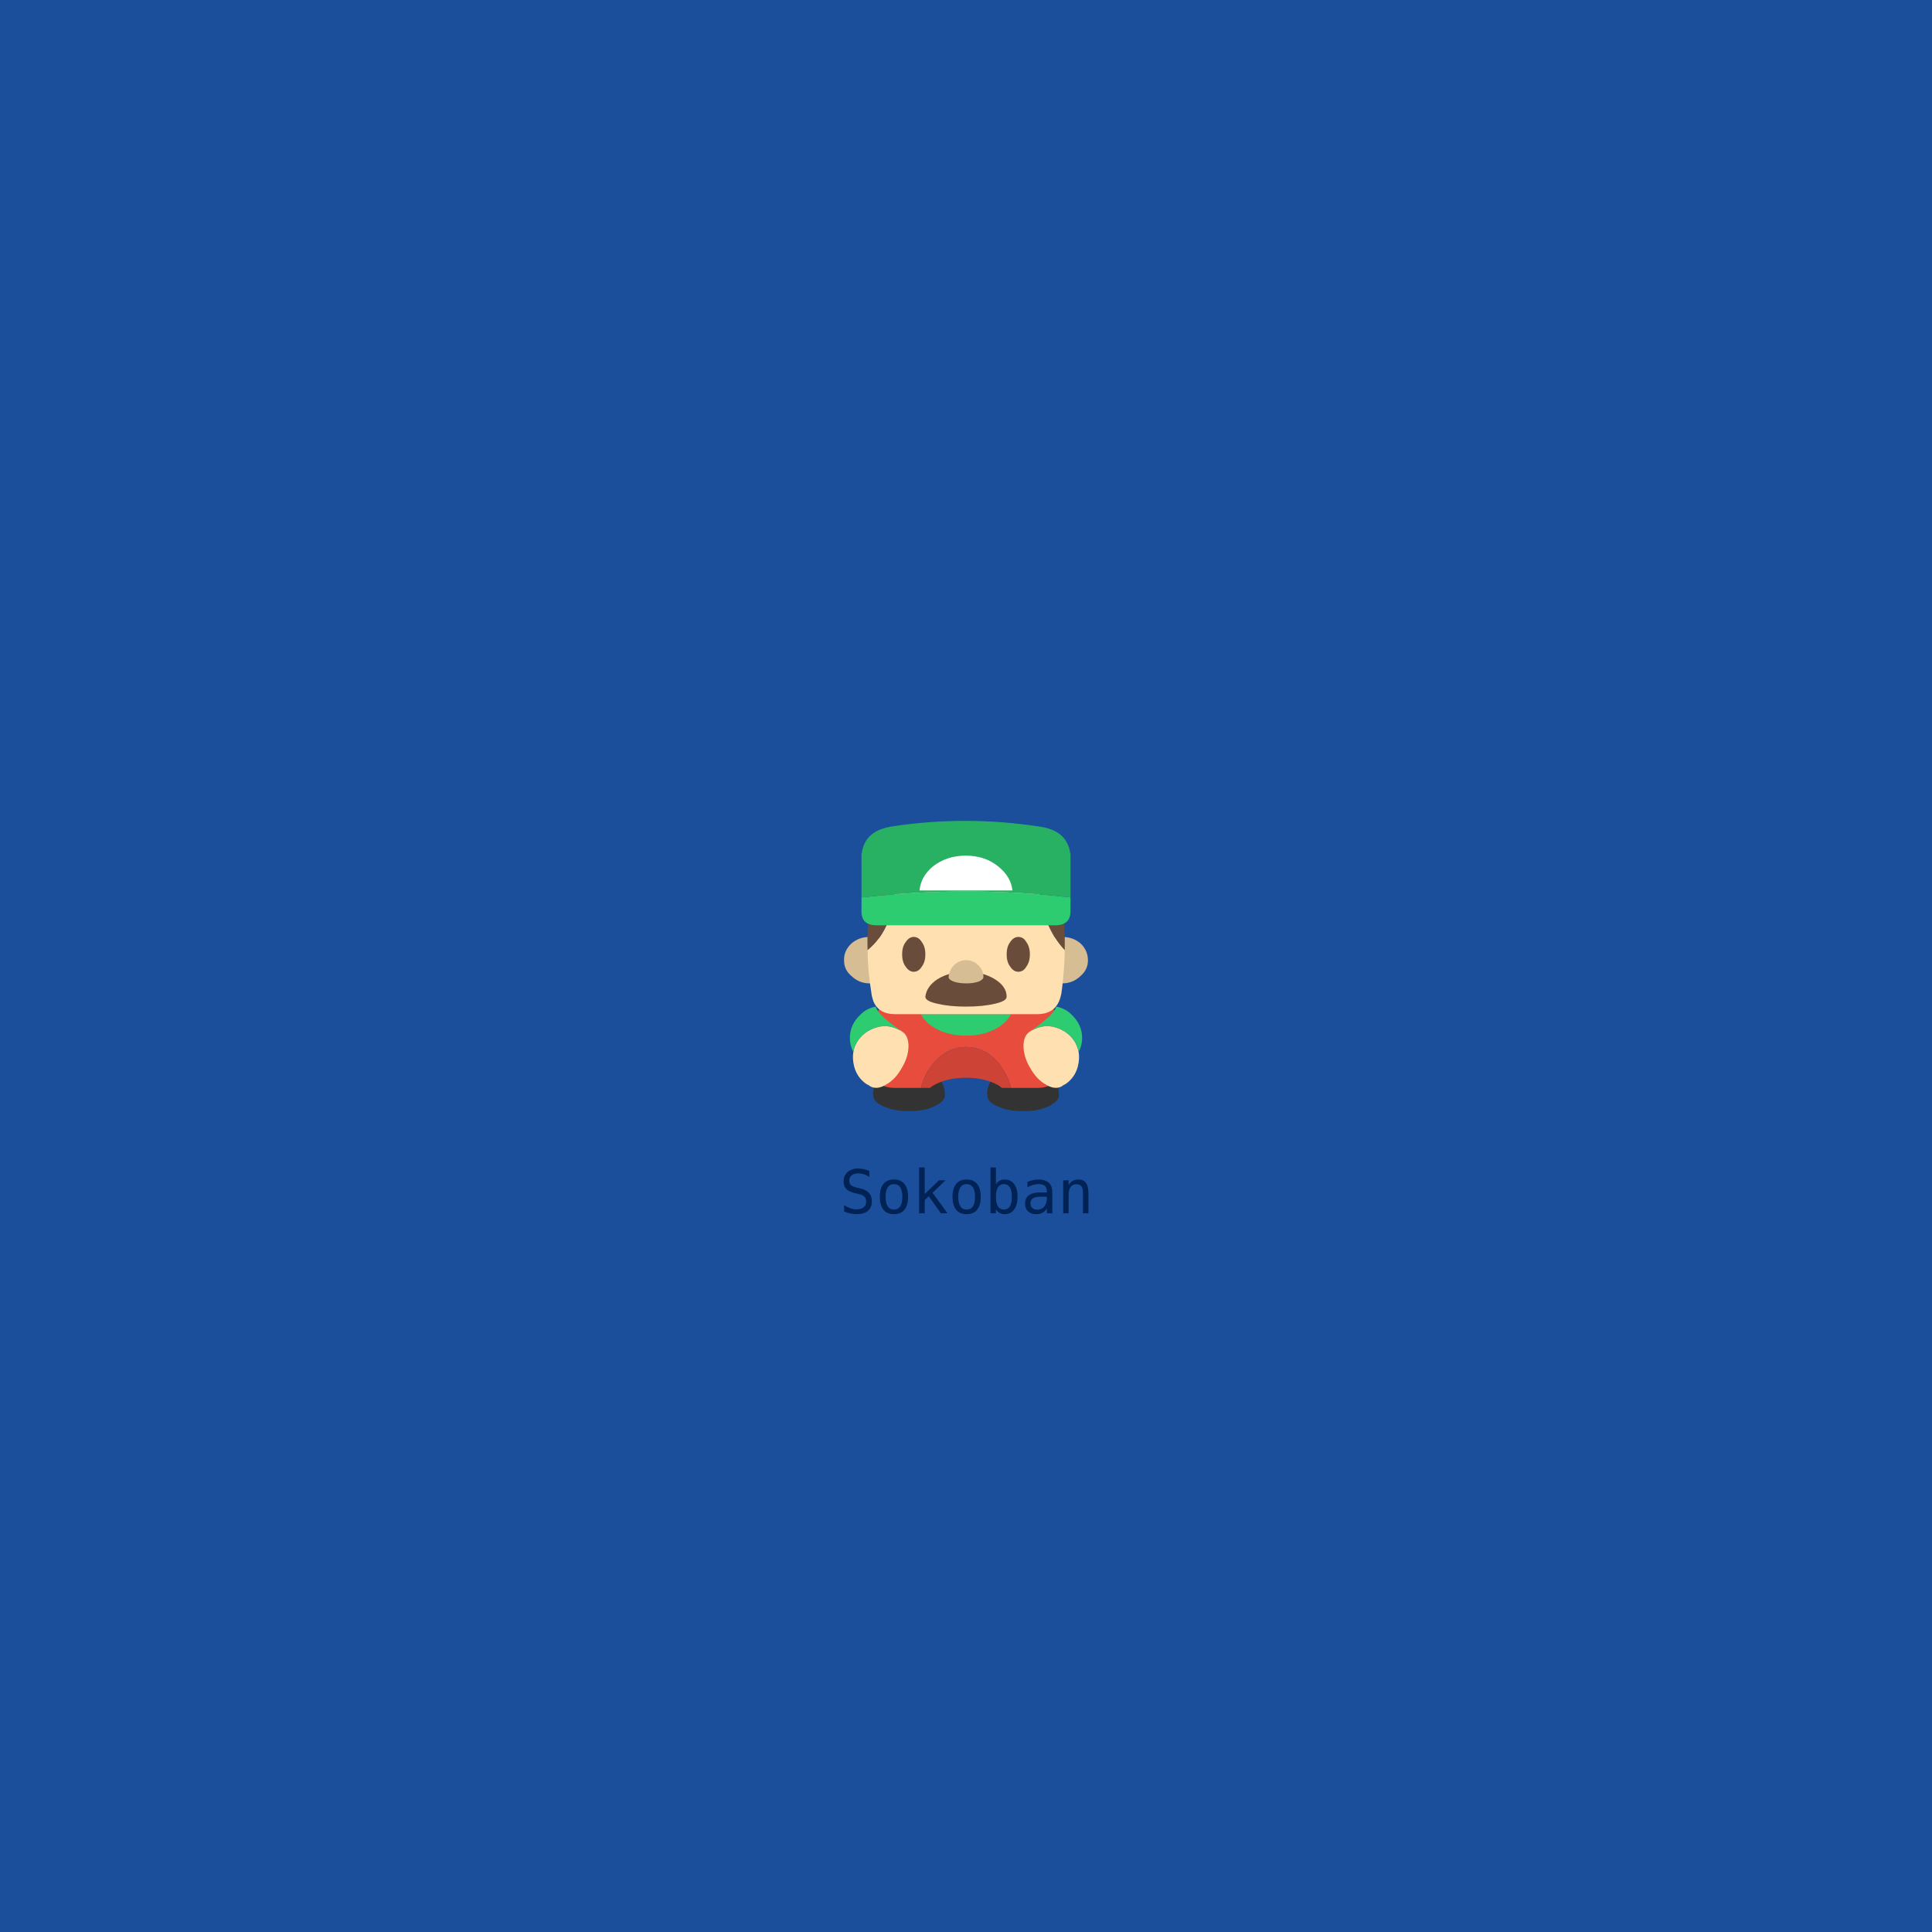
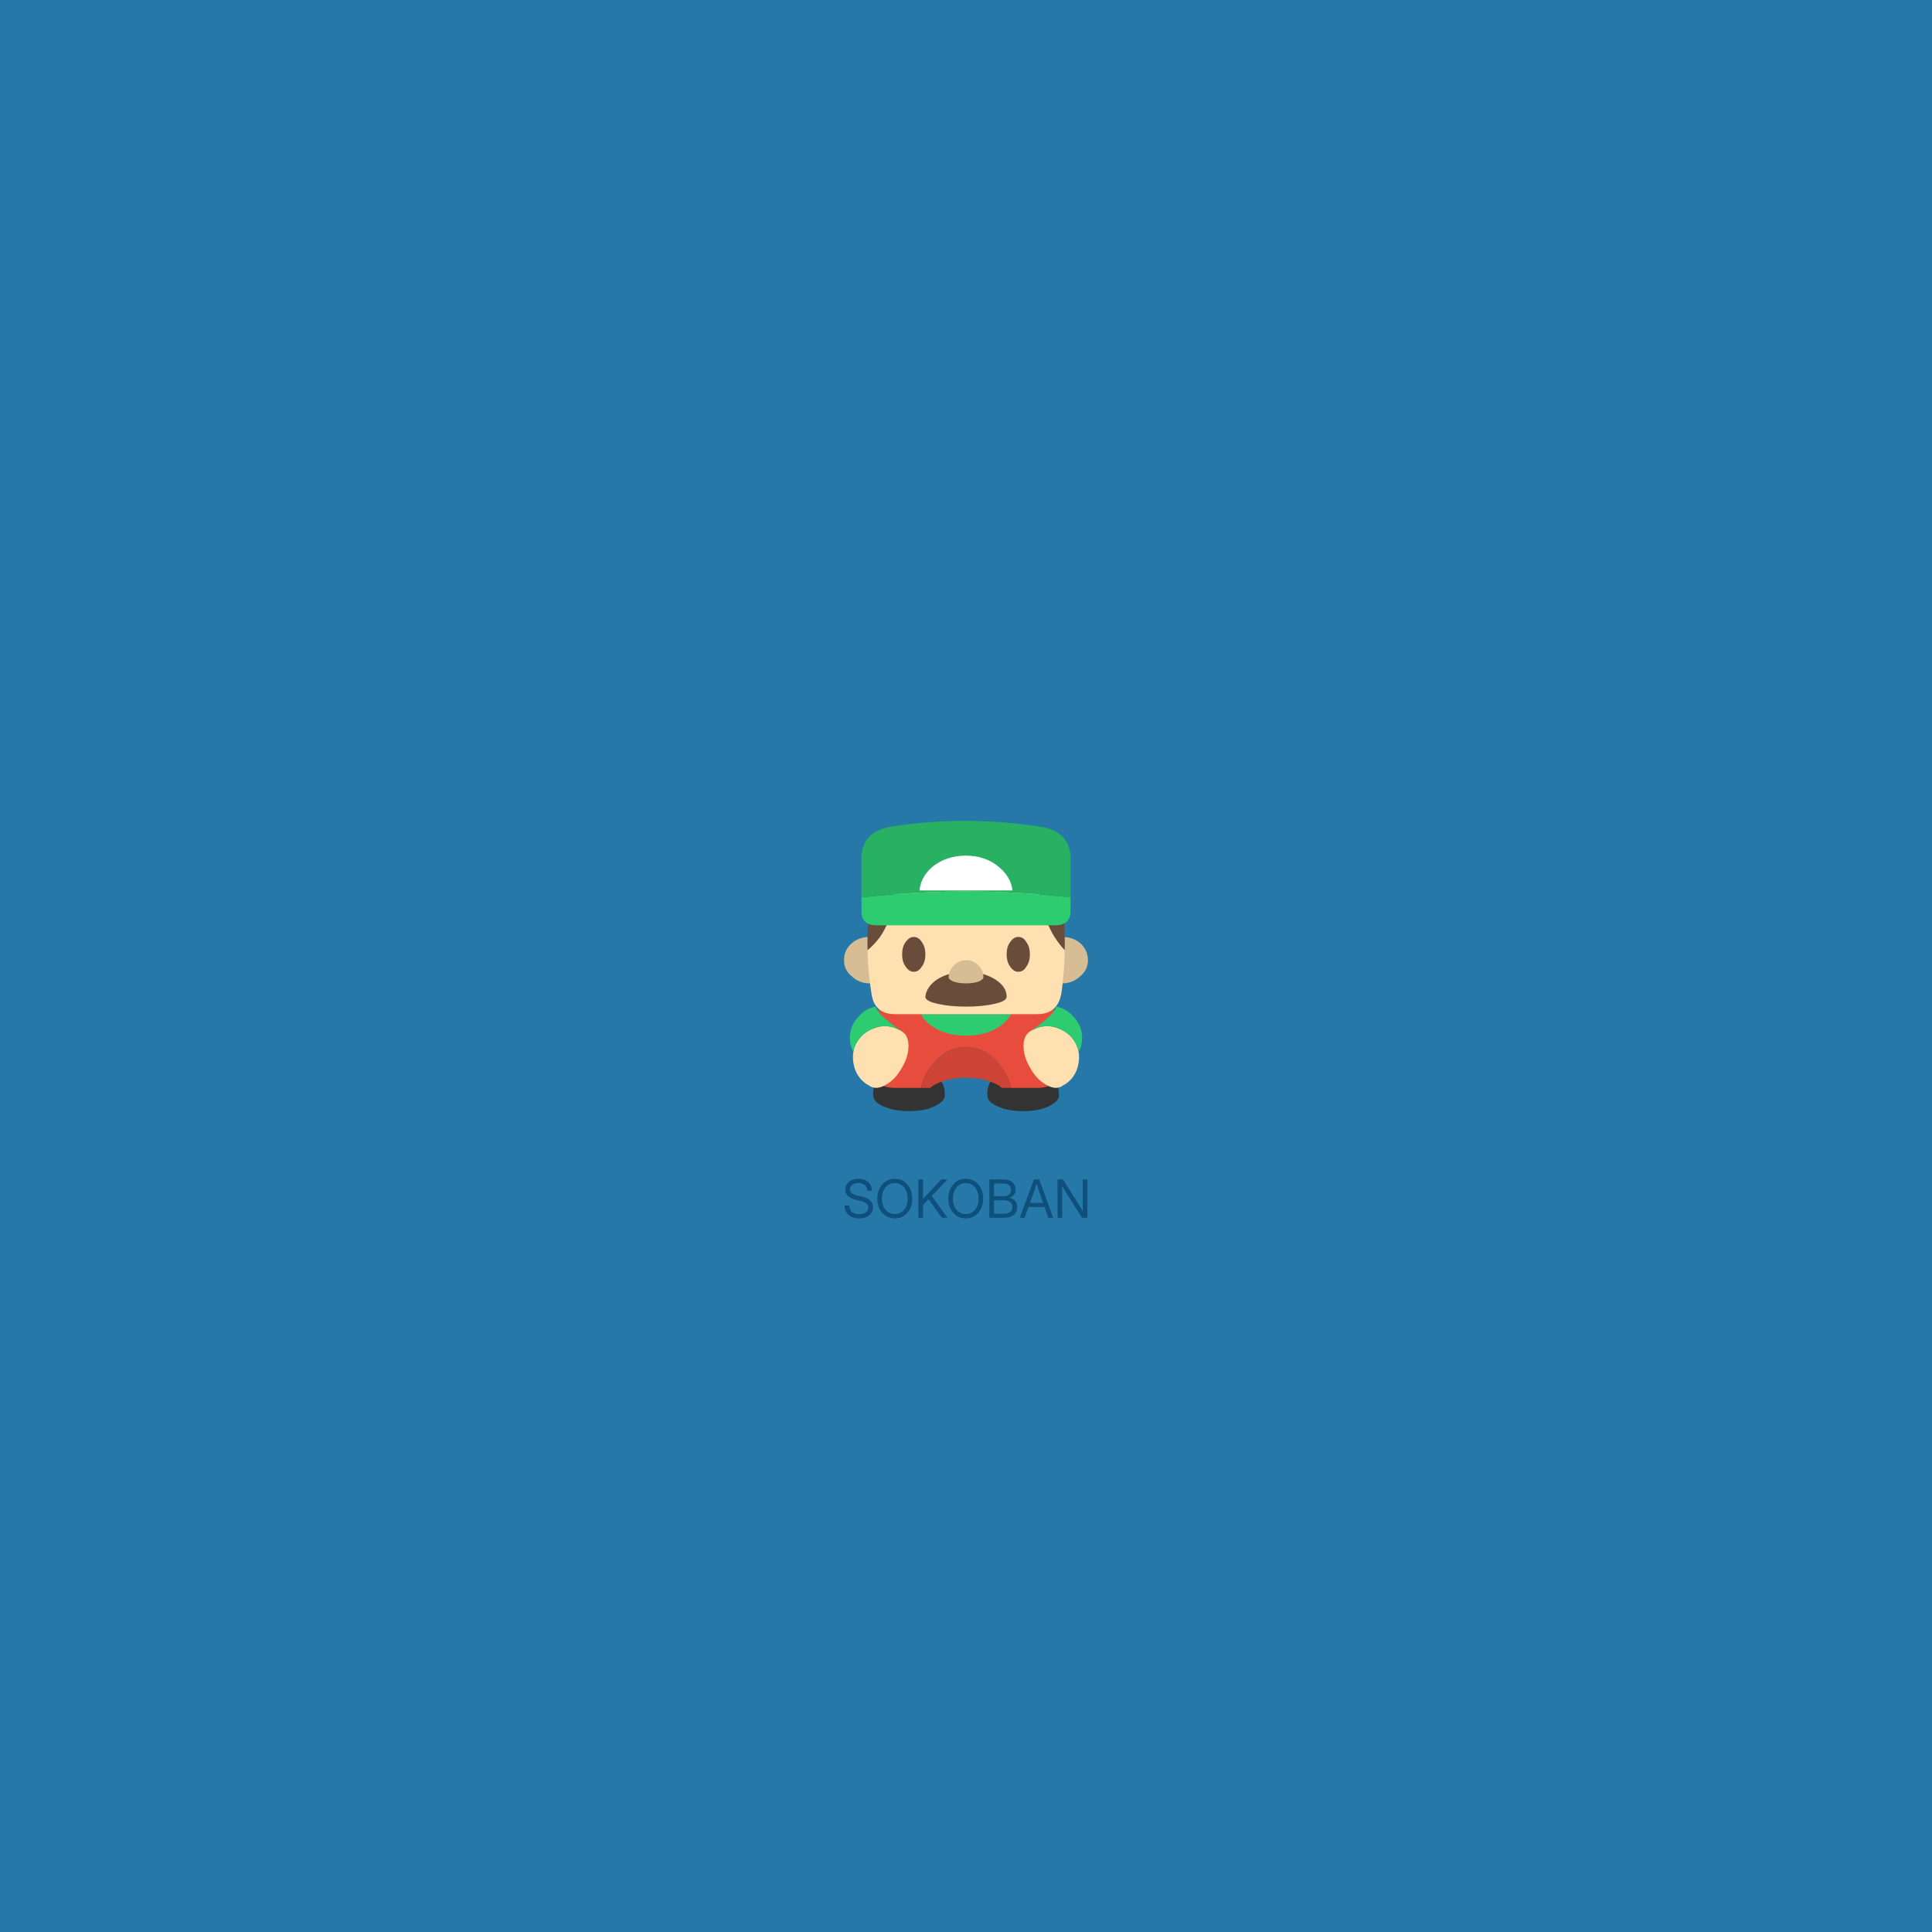
<svg xmlns="http://www.w3.org/2000/svg" width="2732" height="2732" viewBox="0 0 722.842 722.842" version="1.1" id="svg1" xml:space="preserve">
  <defs id="defs1" />
  <g id="g2" style="display:inline">
    <rect style="display:none;fill:#ffffff;stroke-width:0.465" id="rect1" width="270.933" height="270.933" x="7.1207683e-06" y="7.1207683e-06" transform="matrix(2.667969,0,0,2.667969,-1.187722e-5,-1.187722e-5)" />
-     <rect style="display:inline;fill:#1b4f9b;fill-opacity:1;stroke-width:1.24" id="rect2" width="722.842" height="722.842" x="7.1207683e-06" y="7.1207683e-06" />
+     <rect style="display:inline;fill:#2678a8;fill-opacity:1;stroke-width:1.24" id="rect2" width="722.842" height="722.842" x="7.1207683e-06" y="7.1207683e-06" />
  </g>
  <g id="layer3" transform="matrix(0.4664348,0,0,0.4664348,192.8416,192.8416)">
    <g id="g1" transform="matrix(17.60434,0,0,17.60434,-2847.814,-239.4661)" style="display:inline">
      <g transform="matrix(0.2645833,0,0,0.2645833,155.3104,-71.17292)" id="g1108">
        <g id="use1108">
          <path fill="#333333" stroke="none" d="m 98.35,420.05 q 0,-2.1 -1.85,-3.55 -1.75,-1.5 -4.3,-1.5 -2.55,0 -4.4,1.5 -1.8,1.45 -1.8,3.55 0,0.15 0.05,0.2 0,0.15 0,0.25 0.1,0.9 1.55,1.6 0.1,0.05 0.2,0.1 0.5,0.2 1.1,0.4 1.5,0.4 3.3,0.4 1.8,0 3.25,-0.4 0.55,-0.2 1.05,-0.4 0.9,-0.45 1.4,-0.9 0.35,-0.4 0.45,-0.8 0,-0.1 0,-0.25 0,-0.05 0,-0.2 z" id="path19" />
        </g>
      </g>
      <g transform="matrix(0.2645833,0,0,0.2645833,155.3104,-71.17292)" id="g1109">
        <g id="use1109">
          <path fill="#333333" stroke="none" d="m 107.5,416.5 q -1.85,1.45 -1.85,3.55 0,0.15 0.05,0.2 0,0.15 0,0.25 0.1,0.9 1.55,1.6 0.1,0.05 0.25,0.1 0.5,0.2 1.05,0.4 1.5,0.4 3.3,0.4 1.85,0 3.25,-0.4 0.55,-0.2 1.1,-0.4 0.85,-0.45 1.35,-0.9 0.35,-0.4 0.45,-0.8 0,-0.1 0,-0.25 0,-0.05 0,-0.2 0,-2.1 -1.8,-3.55 -1.8,-1.5 -4.35,-1.5 -2.55,0 -4.35,1.5 z" id="path18" />
        </g>
      </g>
      <g transform="matrix(0.2645833,0,0,0.2645833,155.3104,-71.17292)" id="g1110">
        <g id="use1110">
          <path fill="#e74c3c" stroke="none" d="m 107.3,414.35 q 0.2,0.25 0.45,0.55 1.4,1.9 2,4.1 h 4.5 q 3.4,0 4.1,-2.95 0.05,-0.2 0.1,-0.4 0,-0.15 0.05,-0.35 0.05,-0.45 0.15,-0.95 v -0.05 q 0.5,-7.55 -3.2,-10.85 H 88.6 q -3.65,3.55 -3.1,10.9 0.05,0.65 0.2,1.3 0.05,0.45 0.15,0.75 0.15,0.55 0.4,0.95 1,1.65 3.5,1.65 h 4.5 q 0.55,-2.2 2,-4.1 0.25,-0.3 0.5,-0.55 2.2,-2.4 5.25,-2.4 3.05,0 5.3,2.4 z" id="path16" />
          <path fill="#cd4335" stroke="none" d="m 107.75,414.9 q -0.25,-0.3 -0.45,-0.55 -2.25,-2.4 -5.3,-2.4 -3.05,0 -5.25,2.4 -0.25,0.25 -0.5,0.55 -1.45,1.9 -2,4.1 h 1.55 q 0.2,-0.15 0.45,-0.35 2.35,-1.4 5.75,-1.4 3.4,0 5.75,1.4 0.2,0.2 0.45,0.35 h 1.55 q -0.6,-2.2 -2,-4.1 z" id="path17" />
        </g>
      </g>
      <g transform="matrix(0.2645833,0,0,0.2645833,155.3104,-71.17292)" id="g1111">
        <g id="use1111">
          <path fill="#d7bd93" stroke="none" d="m 118.55,393 q -1.85,0 -3.15,1.1 -1.25,1.2 -1.3,2.8 v 0.15 q 0.05,1.65 1.3,2.7 1.3,1.25 3.15,1.25 1.85,0 3.15,-1.25 1.3,-1.1 1.3,-2.7 0,-1.75 -1.3,-2.95 -1.3,-1.1 -3.15,-1.1 m -33.15,0 q -1.8,0 -3.1,1.1 -1.3,1.2 -1.3,2.8 v 0.15 q 0,1.65 1.3,2.7 1.3,1.25 3.1,1.25 1.85,0 3.15,-1.25 1.3,-1.1 1.3,-2.7 0,-1.75 -1.3,-2.95 -1.3,-1.1 -3.15,-1.1 z" id="path15" />
        </g>
      </g>
      <g transform="matrix(0.2645833,0,0,0.2645833,155.3104,-71.17292)" id="g1112">
        <g id="use1112">
          <path fill="#2ecc71" stroke="none" d="m 107.75,408.45 q 1.4,-0.95 2,-2.15 h -15.5 q 0.55,1.2 2,2.15 2.35,1.55 5.75,1.55 3.4,0 5.75,-1.55 z" id="path12" />
          <path fill="#694c39" stroke="none" d="m 114.35,383.1 q 0.65,8 4.65,12.2 0.05,-1.9 -0.05,-3.8 -0.2,-2.9 -0.55,-5.85 -0.25,-1.6 -1.1,-2.55 -1.05,-1.1 -3.05,-1.1 0.05,0.6 0.1,1.1 m -29.3,12.2 q 4.75,-3.85 4.75,-12.2 -0.05,-0.5 -0.05,-1.1 -1.9,0 -2.95,1.1 -0.9,0.95 -1.1,2.65 -0.5,3.2 -0.65,6.4 -0.05,1.55 0,3.15 z" id="path13" />
          <path fill="#ffe0b1" stroke="none" d="m 89.8,383.1 q 0,8.35 -4.75,12.2 0.05,3.65 0.65,7.3 0.05,0.45 0.15,0.8 0.15,0.65 0.4,1.1 1,1.8 3.5,1.8 h 4.5 15.5 4.5 q 3.4,0 4.1,-3.25 0.05,-0.25 0.1,-0.45 0,-0.2 0.05,-0.4 0.4,-3.1 0.5,-6.3 0,-0.3 0,-0.6 -4,-4.2 -4.65,-12.2 -0.05,-0.5 -0.1,-1.1 h -24.5 q 0,0.6 0.05,1.1 z" id="path14" />
        </g>
      </g>
      <g transform="matrix(0.2645833,0,0,0.2645833,155.3104,-71.17292)" id="g1113">
        <g id="use1113">
          <path fill="#694c39" stroke="none" d="m 111,393 q -0.8,0 -1.4,0.9 -0.6,0.8 -0.6,2.1 0,1.3 0.6,2.1 0.6,0.9 1.4,0.9 0.9,0 1.4,-0.9 0.6,-0.8 0.6,-2.1 0,-1.3 -0.6,-2.1 -0.5,-0.9 -1.4,-0.9 z" id="path11" />
        </g>
      </g>
      <g transform="matrix(0.2645833,0,0,0.2645833,155.3104,-71.17292)" id="g1114">
        <g id="use1114">
          <path fill="#694c39" stroke="none" d="m 93,393 q -0.8,0 -1.4,0.9 -0.6,0.8 -0.6,2.1 0,1.3 0.6,2.1 0.6,0.9 1.4,0.9 0.85,0 1.4,-0.9 0.6,-0.8 0.6,-2.1 0,-1.3 -0.6,-2.1 Q 93.85,393 93,393 Z" id="path10" />
        </g>
      </g>
      <g transform="matrix(0.2645833,0,0,0.2645833,155.3104,-71.17292)" id="g1115">
        <g id="use1115">
          <path fill="#694c39" stroke="none" d="m 95,403.3 q 0,0.75 2.05,1.2 2.1,0.5 4.95,0.5 2.9,0 5,-0.5 2,-0.45 2,-1.2 0,-1.75 -2,-3 -2.1,-1.3 -5,-1.3 -2.85,0 -4.95,1.3 -1.85,1.25 -2.05,3 z" id="path9" />
        </g>
      </g>
      <g transform="matrix(0.2645833,0,0,0.2645833,155.3104,-71.17292)" id="g1116">
        <g id="use1116">
          <path fill="#2ecc71" stroke="none" d="M 84,388.55 Q 83.95,391 86.65,391 h 30.7 q 2.65,0 2.65,-2.45 v -2.35 q -17.75,-2.05 -36,0 z" id="path7" />
          <path fill="#28b162" stroke="none" d="m 84,378.6 v 7.6 q 18.25,-2.05 36,0 v -7.6 h -0.05 q -0.55,-3.95 -5.3,-4.6 -12.65,-1.95 -25.25,-0.05 -4.85,0.7 -5.35,4.65 z" id="path8" />
        </g>
      </g>
      <g transform="matrix(0.2645833,0,0,0.2645833,155.3104,-71.17292)" id="g1117">
        <g id="use1117">
          <path fill="#d7bd93" stroke="none" d="m 99,399.9 q 0,0.45 0.9,0.8 0.9,0.3 2.15,0.3 1.2,0 2.1,-0.3 0.85,-0.35 0.85,-0.8 0,-1.15 -0.85,-2 -0.9,-0.9 -2.1,-0.9 -1.25,0 -2.15,0.9 -0.8,0.85 -0.9,2 z" id="path6" />
        </g>
      </g>
      <g transform="matrix(0.2645833,0,0,0.2645833,155.3104,-71.17292)" id="g1118">
        <g id="use1118">
          <path fill="#ffe0b1" stroke="none" d="m 91,409.3 q -0.05,-0.05 -0.1,-0.05 -0.05,-0.05 -0.1,-0.1 -0.3,-0.15 -0.55,-0.25 -1.75,-0.85 -3.55,-0.35 -2.35,0.65 -3.5,2.6 -0.5,0.85 -0.6,1.65 -0.2,1.2 0.15,2.55 0.5,1.85 2.05,2.95 0.25,0.15 0.55,0.3 0.1,0.1 0.2,0.15 1.15,0.6 2.65,-0.3 1.65,-0.9 2.75,-2.9 1.15,-1.9 1.15,-3.85 -0.05,-1.75 -1.1,-2.4 z" id="path4" />
          <path fill="#2ecc71" stroke="none" d="m 86.45,405 q -1.6,0.3 -2.7,1.45 -1.75,1.7 -1.75,3.95 0,1.3 0.6,2.4 0.1,-0.8 0.6,-1.65 1.15,-1.95 3.5,-2.6 1.8,-0.5 3.55,0.35 0.25,0.1 0.55,0.25 -4.05,-2.8 -4.35,-4.15 z" id="path5" />
        </g>
      </g>
      <g transform="matrix(0.2645833,0,0,0.2645833,155.3104,-71.17292)" id="g1119">
        <g id="use1119">
          <path fill="#ffe0b1" stroke="none" d="m 121.4,412.8 q -0.15,-0.8 -0.6,-1.65 -1.15,-1.95 -3.5,-2.6 -1.8,-0.5 -3.55,0.35 -0.25,0.1 -0.55,0.25 -0.05,0.05 -0.1,0.1 -0.05,0 -0.1,0.05 -1.05,0.65 -1.1,2.4 0,1.95 1.15,3.85 1.1,2 2.75,2.9 1.5,0.9 2.65,0.3 0.1,-0.05 0.2,-0.15 0.3,-0.15 0.55,-0.3 1.55,-1.1 2.05,-2.95 0.35,-1.35 0.15,-2.55 z" id="path2" />
          <path fill="#2ecc71" stroke="none" d="m 120.25,406.45 q -1.1,-1.15 -2.7,-1.45 -0.3,1.35 -4.35,4.15 0.3,-0.15 0.55,-0.25 1.75,-0.85 3.55,-0.35 2.35,0.65 3.5,2.6 0.45,0.85 0.6,1.65 0.6,-1.1 0.6,-2.4 0,-2.25 -1.75,-3.95 z" id="path3" />
        </g>
      </g>
      <g transform="matrix(0.2645833,0,0,0.2645833,155.3104,-71.17292)" id="g1120">
        <g id="use1120">
          <path fill="#ffffff" stroke="none" d="m 101.95,379 q -3.3,0 -5.7,1.9 -2.05,1.75 -2.25,4.1 h 16 q -0.25,-2.35 -2.4,-4.1 -2.3,-1.9 -5.65,-1.9 z" id="path1" />
        </g>
      </g>
    </g>
  </g>
  <g id="layer2">
-     <path d="m 325.239,438.052 v 2.26 q -1.014,-0.65 -2.039,-0.981 -1.014,-0.331 -2.051,-0.331 -1.576,0 -2.491,0.739 -0.915,0.728 -0.915,1.973 0,1.091 0.595,1.665 0.606,0.573 2.249,0.959 l 1.169,0.265 q 2.315,0.54 3.373,1.698 1.058,1.158 1.058,3.153 0,2.348 -1.455,3.583 -1.455,1.235 -4.233,1.235 -1.158,0 -2.326,-0.254 -1.169,-0.243 -2.348,-0.739 v -2.37 q 1.268,0.805 2.392,1.18 1.135,0.375 2.282,0.375 1.687,0 2.624,-0.75 0.937,-0.761 0.937,-2.117 0,-1.235 -0.65,-1.885 -0.639,-0.65 -2.238,-1.003 l -1.191,-0.276 q -2.293,-0.518 -3.329,-1.565 -1.036,-1.047 -1.036,-2.811 0,-2.205 1.477,-3.528 1.488,-1.334 3.947,-1.334 0.948,0 1.995,0.22 1.047,0.209 2.205,0.639 z m 9.227,4.972 q -1.543,0 -2.337,1.202 -0.794,1.202 -0.794,3.561 0,2.348 0.794,3.561 0.794,1.202 2.337,1.202 1.554,0 2.348,-1.202 0.794,-1.213 0.794,-3.561 0,-2.359 -0.794,-3.561 -0.794,-1.202 -2.348,-1.202 z m 0,-1.72 q 2.569,0 3.925,1.665 1.367,1.665 1.367,4.818 0,3.164 -1.356,4.829 -1.356,1.654 -3.936,1.654 -2.569,0 -3.925,-1.654 -1.356,-1.665 -1.356,-4.829 0,-3.153 1.356,-4.818 1.356,-1.665 3.925,-1.665 z m 9.404,-4.509 h 2.095 v 9.933 l 5.325,-5.126 h 2.469 l -4.862,4.652 5.622,7.695 h -2.48 l -4.564,-6.372 -1.51,1.422 v 4.95 h -2.095 z m 17.782,6.229 q -1.543,0 -2.337,1.202 -0.794,1.202 -0.794,3.561 0,2.348 0.794,3.561 0.794,1.202 2.337,1.202 1.554,0 2.348,-1.202 0.794,-1.213 0.794,-3.561 0,-2.359 -0.794,-3.561 -0.794,-1.202 -2.348,-1.202 z m 0,-1.72 q 2.569,0 3.925,1.665 1.367,1.665 1.367,4.818 0,3.164 -1.356,4.829 -1.356,1.654 -3.936,1.654 -2.569,0 -3.925,-1.654 -1.356,-1.665 -1.356,-4.829 0,-3.153 1.356,-4.818 1.356,-1.665 3.925,-1.665 z m 16.922,6.482 q 0,-2.359 -0.75,-3.561 -0.75,-1.202 -2.216,-1.202 -1.477,0 -2.238,1.213 -0.761,1.202 -0.761,3.55 0,2.337 0.761,3.55 0.761,1.213 2.238,1.213 1.466,0 2.216,-1.202 0.75,-1.202 0.75,-3.561 z m -5.964,-4.608 q 0.485,-0.904 1.334,-1.389 0.86,-0.485 1.984,-0.485 2.227,0 3.506,1.72 1.279,1.709 1.279,4.718 0,3.054 -1.29,4.796 -1.279,1.731 -3.517,1.731 -1.102,0 -1.951,-0.474 -0.838,-0.485 -1.345,-1.4 v 1.554 h -2.028 V 436.795 h 2.028 z m 17.176,4.564 h -0.672 q -1.775,0 -2.679,0.628 -0.893,0.617 -0.893,1.852 0,1.113 0.672,1.731 0.672,0.617 1.863,0.617 1.676,0 2.635,-1.158 0.959,-1.169 0.97,-3.219 v -0.452 z m 3.936,-0.838 v 7.045 h -2.039 V 452.119 q -0.65,1.102 -1.643,1.632 -0.981,0.518 -2.392,0.518 -1.885,0 -3.01,-1.058 -1.124,-1.069 -1.124,-2.855 0,-2.062 1.378,-3.131 1.389,-1.069 4.068,-1.069 h 2.723 v -0.32 q -0.011,-1.477 -0.75,-2.139 -0.739,-0.672 -2.359,-0.672 -1.036,0 -2.095,0.298 -1.058,0.298 -2.062,0.871 v -2.028 q 1.124,-0.43 2.15,-0.639 1.036,-0.22 2.006,-0.22 1.532,0 2.613,0.452 1.091,0.452 1.764,1.356 0.419,0.551 0.595,1.367 0.176,0.805 0.176,2.425 z m 13.505,-0.606 v 7.651 h -2.039 v -7.651 q 0,-1.665 -0.584,-2.447 -0.584,-0.783 -1.83,-0.783 -1.422,0 -2.194,1.014 -0.761,1.003 -0.761,2.888 v 6.978 h -2.028 V 441.602 h 2.028 v 1.852 q 0.54,-1.058 1.466,-1.599 0.926,-0.551 2.194,-0.551 1.885,0 2.811,1.246 0.937,1.235 0.937,3.748 z" id="sokoban" style="font-size:22.578px;font-family:'DejaVu Sans Mono';-inkscape-font-specification:'DejaVu Sans Mono';fill:#002255;stroke-width:0.265" aria-label="Sokoban" />
+     <text xml:space="preserve" style="font-size:19.756px;font-family:'DejaVu Sans Mono';-inkscape-font-specification:'DejaVu Sans Mono';writing-mode:lr-tb;direction:ltr;display:none;fill:#0e507b;fill-opacity:1;stroke-width:0.265" x="315.244" y="455.627" id="text1-5">
+       <tspan id="tspan1-9" style="font-style:normal;font-variant:normal;font-weight:normal;font-stretch:normal;font-size:19.756px;font-family:'Adwaita Sans';-inkscape-font-specification:'Adwaita Sans';stroke-width:0.265" x="315.244" y="455.627">SOKOBAN</tspan>
+     </text>
+     <path style="font-size:19.756px;font-family:'Adwaita Sans';-inkscape-font-specification:'Adwaita Sans';display:inline;fill:#0e507b;stroke-width:0.265" d="m 321.418,455.858 q -1.659,0 -2.875,-0.588 -1.215,-0.598 -1.881,-1.688 -0.666,-1.09 -0.666,-2.585 h 1.775 q 0,1.023 0.424,1.765 0.434,0.733 1.254,1.129 0.82,0.386 1.968,0.386 1.051,0 1.823,-0.309 0.781,-0.309 1.215,-0.878 0.434,-0.569 0.434,-1.341 0,-0.598 -0.28,-1.042 -0.28,-0.444 -0.907,-0.772 -0.617,-0.338 -1.659,-0.588 l -1.611,-0.396 q -2.199,-0.54 -3.174,-1.447 -0.974,-0.907 -0.974,-2.373 0,-1.244 0.608,-2.161 0.617,-0.926 1.736,-1.437 1.119,-0.511 2.614,-0.511 1.495,0 2.595,0.55 1.109,0.54 1.727,1.543 0.617,1.003 0.656,2.383 h -1.717 q -0.077,-1.35 -0.965,-2.113 -0.887,-0.772 -2.354,-0.772 -0.926,0 -1.65,0.309 -0.714,0.309 -1.129,0.859 -0.405,0.55 -0.405,1.264 0,0.559 0.289,0.974 0.289,0.415 0.916,0.733 0.637,0.318 1.678,0.579 l 1.63,0.405 q 1.051,0.26 1.823,0.627 0.772,0.367 1.273,0.849 0.511,0.482 0.762,1.1 0.251,0.608 0.251,1.36 0,1.244 -0.656,2.19 -0.646,0.945 -1.823,1.476 -1.167,0.521 -2.73,0.521 z m 13.36,0 q -1.9,0 -3.376,-0.955 -1.476,-0.955 -2.315,-2.624 -0.839,-1.678 -0.839,-3.83 0,-2.17 0.839,-3.839 0.839,-1.678 2.315,-2.633 1.476,-0.955 3.376,-0.955 1.91,0 3.376,0.955 1.476,0.955 2.315,2.633 0.839,1.669 0.839,3.839 0,2.151 -0.839,3.83 -0.839,1.669 -2.315,2.624 -1.466,0.955 -3.376,0.955 z m 0,-1.621 q 1.302,0 2.392,-0.666 1.09,-0.675 1.746,-1.968 0.656,-1.293 0.656,-3.154 0,-1.871 -0.656,-3.164 -0.656,-1.302 -1.746,-1.968 -1.09,-0.675 -2.392,-0.675 -1.302,0 -2.392,0.675 -1.09,0.666 -1.746,1.968 -0.656,1.293 -0.656,3.164 0,1.862 0.656,3.154 0.656,1.293 1.746,1.968 1.09,0.666 2.392,0.666 z m 10.003,-2.72 v -2.277 q 0.502,-0.559 1.003,-1.1 0.502,-0.55 1.003,-1.1 0.511,-0.55 1.023,-1.1 l 4.36,-4.688 h 2.296 l -6.135,6.54 h -0.087 z m -1.177,4.109 v -14.373 h 1.736 v 5.006 3.048 0.849 5.469 z m 8.807,0 -5.277,-7.379 1.071,-1.37 6.26,8.749 z m 8.923,0.232 q -1.9,0 -3.376,-0.955 -1.476,-0.955 -2.315,-2.624 -0.839,-1.678 -0.839,-3.83 0,-2.17 0.839,-3.839 0.839,-1.678 2.315,-2.633 1.476,-0.955 3.376,-0.955 1.91,0 3.376,0.955 1.476,0.955 2.315,2.633 0.839,1.669 0.839,3.839 0,2.151 -0.839,3.83 -0.839,1.669 -2.315,2.624 -1.466,0.955 -3.376,0.955 z m 0,-1.621 q 1.302,0 2.392,-0.666 1.09,-0.675 1.746,-1.968 0.656,-1.293 0.656,-3.154 0,-1.871 -0.656,-3.164 -0.656,-1.302 -1.746,-1.968 -1.09,-0.675 -2.392,-0.675 -1.302,0 -2.392,0.675 -1.09,0.666 -1.746,1.968 -0.656,1.293 -0.656,3.164 0,1.862 0.656,3.154 0.656,1.293 1.746,1.968 1.09,0.666 2.392,0.666 z m 8.826,1.389 v -14.373 h 5.19 q 1.447,0 2.479,0.473 1.042,0.463 1.592,1.322 0.559,0.849 0.559,2.026 0,0.82 -0.28,1.428 -0.28,0.608 -0.801,1.023 -0.521,0.405 -1.254,0.656 v 0.019 q 0.82,0.135 1.476,0.55 0.666,0.405 1.051,1.109 0.396,0.704 0.396,1.736 0,1.225 -0.569,2.132 -0.559,0.907 -1.707,1.408 -1.138,0.492 -2.865,0.492 z m 1.736,-1.543 h 3.531 q 1.63,0 2.498,-0.608 0.878,-0.617 0.878,-1.813 0,-0.801 -0.386,-1.37 -0.376,-0.579 -1.109,-0.887 -0.733,-0.318 -1.785,-0.318 h -3.627 z m 0,-6.521 h 3.521 q 0.897,0 1.534,-0.289 0.637,-0.289 0.974,-0.82 0.338,-0.54 0.338,-1.273 0,-1.1 -0.752,-1.736 -0.752,-0.646 -2.093,-0.646 h -3.521 z m 9.637,8.064 5.305,-14.373 h 1.968 l 5.248,14.373 h -1.852 l -3.019,-8.662 q -0.299,-0.859 -0.675,-1.958 -0.367,-1.109 -0.936,-2.904 h 0.502 q -0.569,1.794 -0.945,2.904 -0.367,1.1 -0.675,1.958 l -3.106,8.662 z m 2.74,-4.032 v -1.543 h 7.042 v 1.543 z m 11.402,4.032 v -14.373 h 1.997 l 5.923,9.357 q 0.193,0.299 0.482,0.791 0.299,0.492 0.637,1.071 0.338,0.569 0.646,1.129 l -0.164,0.347 q -0.019,-0.511 -0.048,-1.196 -0.019,-0.685 -0.029,-1.302 -0.01,-0.617 -0.01,-0.916 v -9.28 h 1.736 v 14.373 h -2.016 l -5.267,-8.315 q -0.212,-0.338 -0.579,-0.926 -0.357,-0.588 -0.839,-1.389 -0.482,-0.801 -1.051,-1.756 l 0.203,-0.463 q 0.048,1.119 0.068,2.006 0.029,0.878 0.039,1.514 0.01,0.627 0.01,0.994 v 8.334 z" id="text1-5-3" aria-label="SOKOBAN" />
  </g>
</svg>
